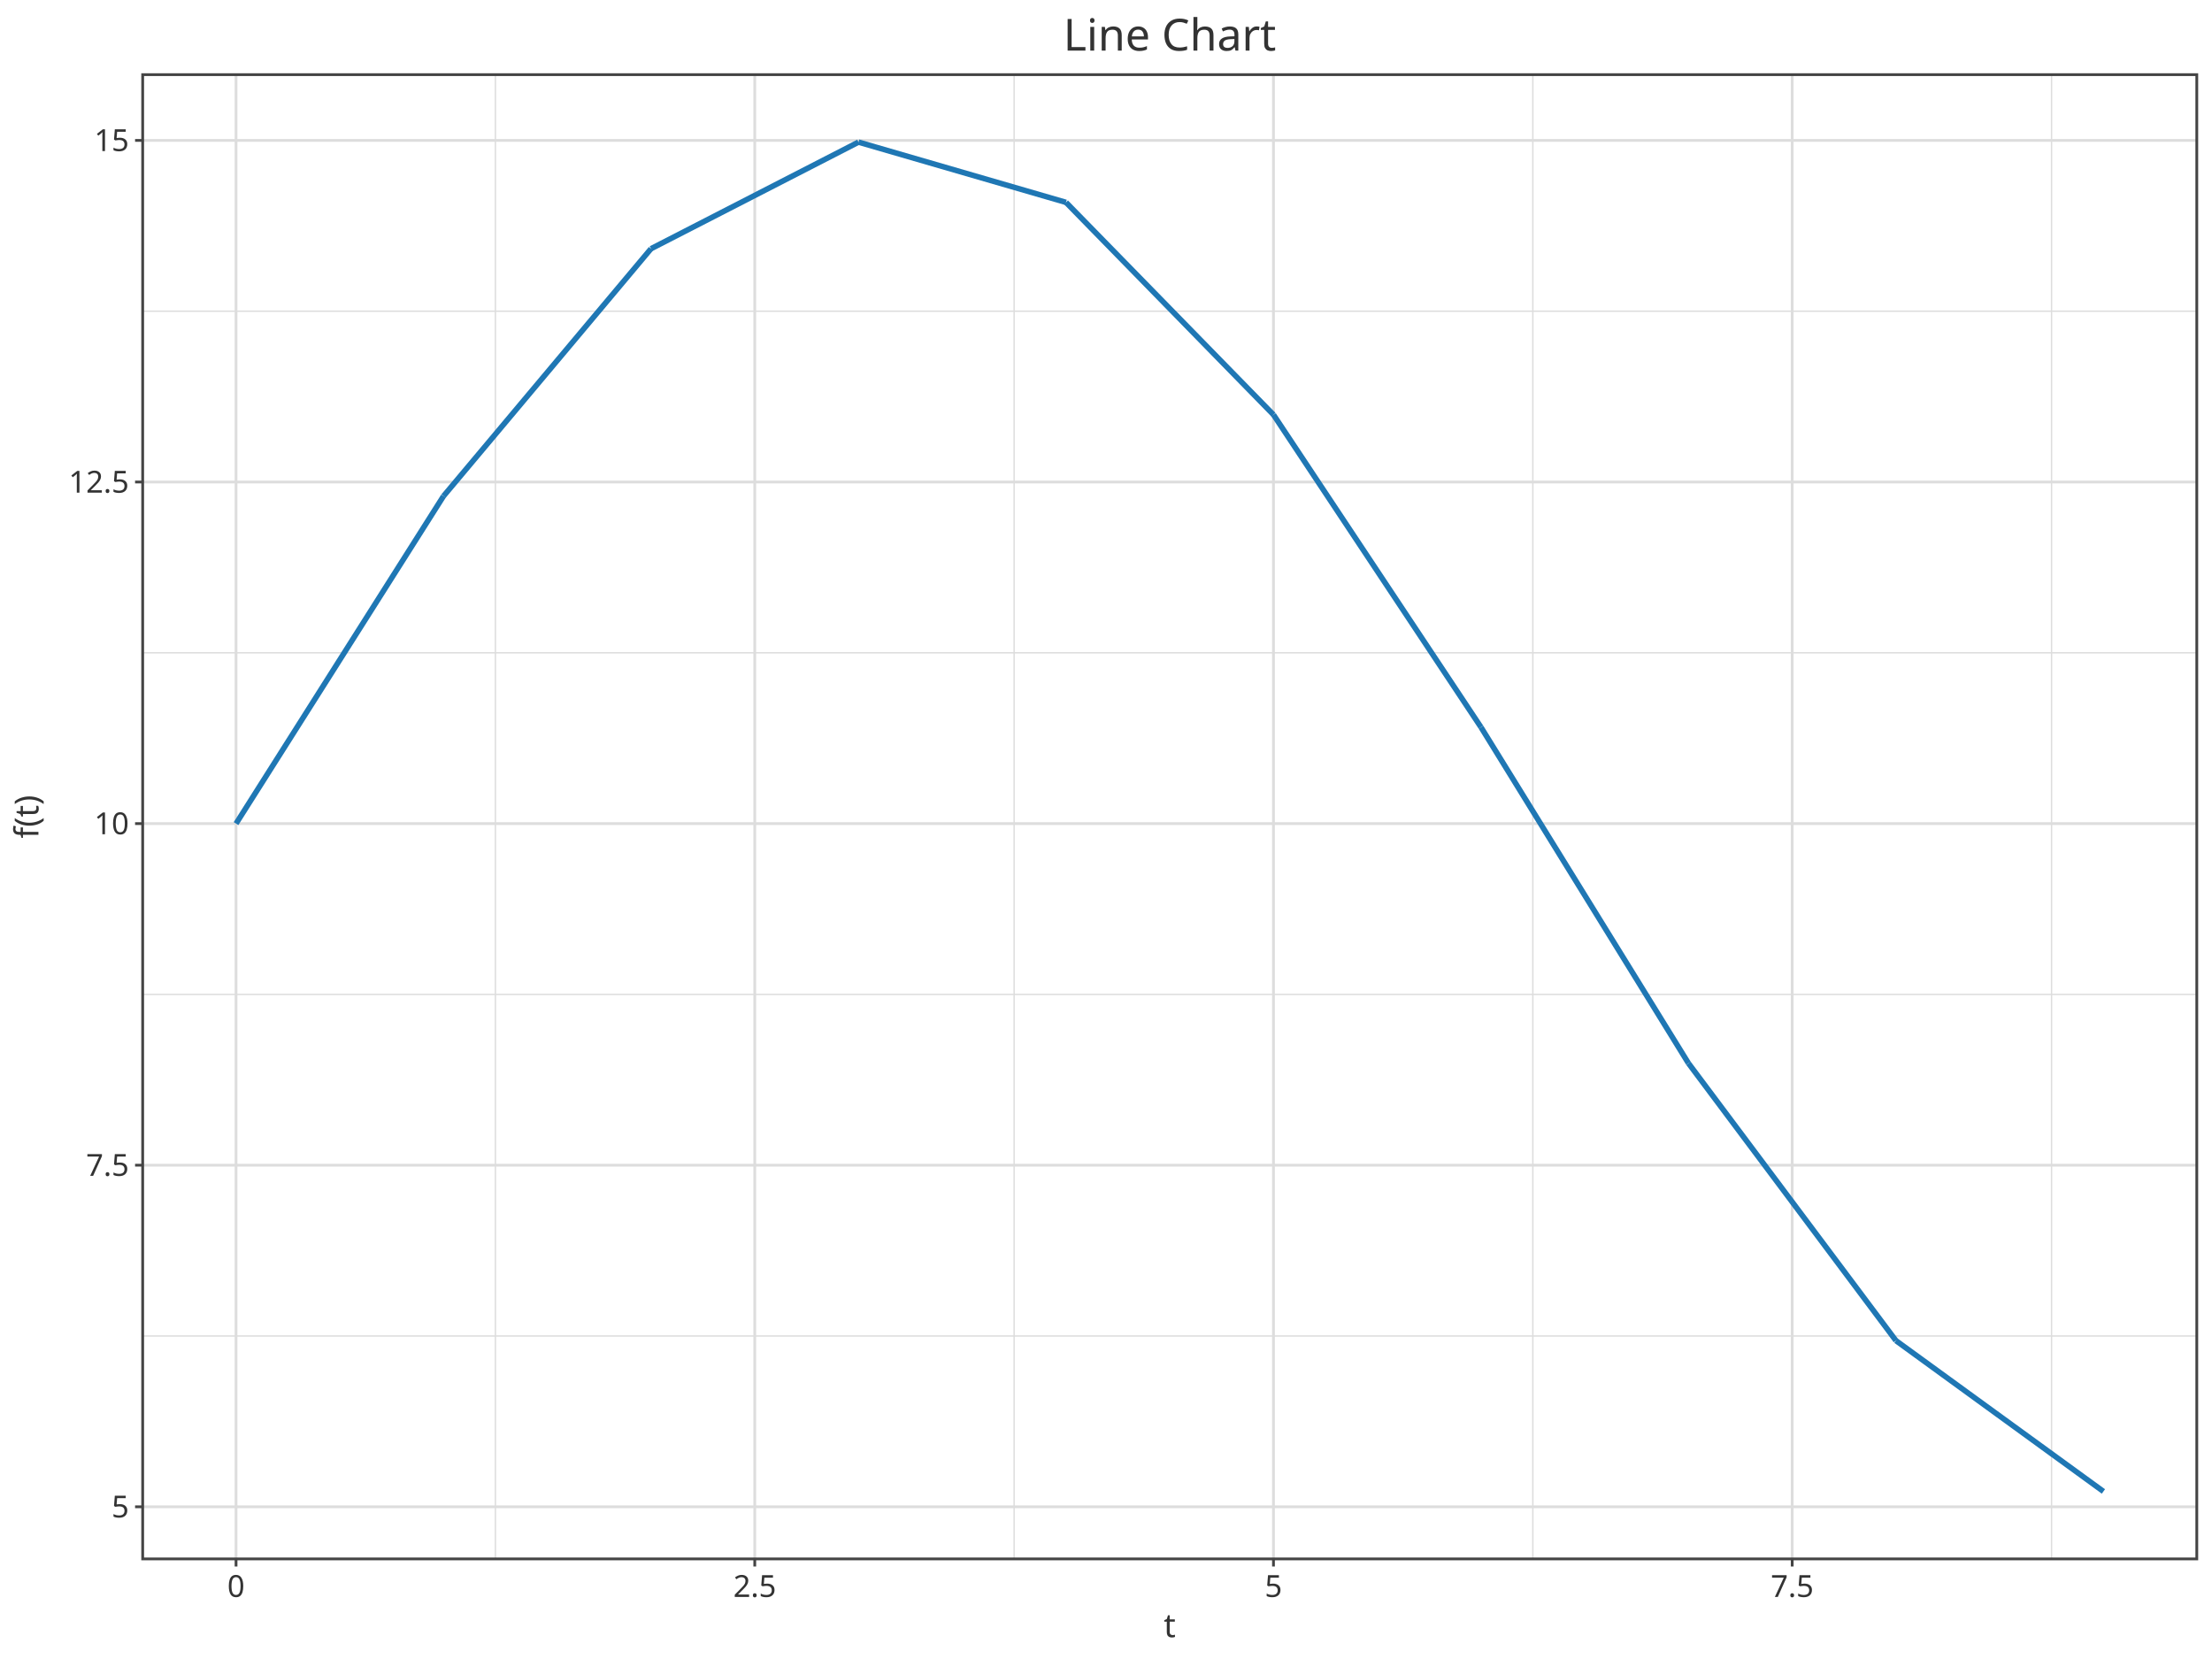
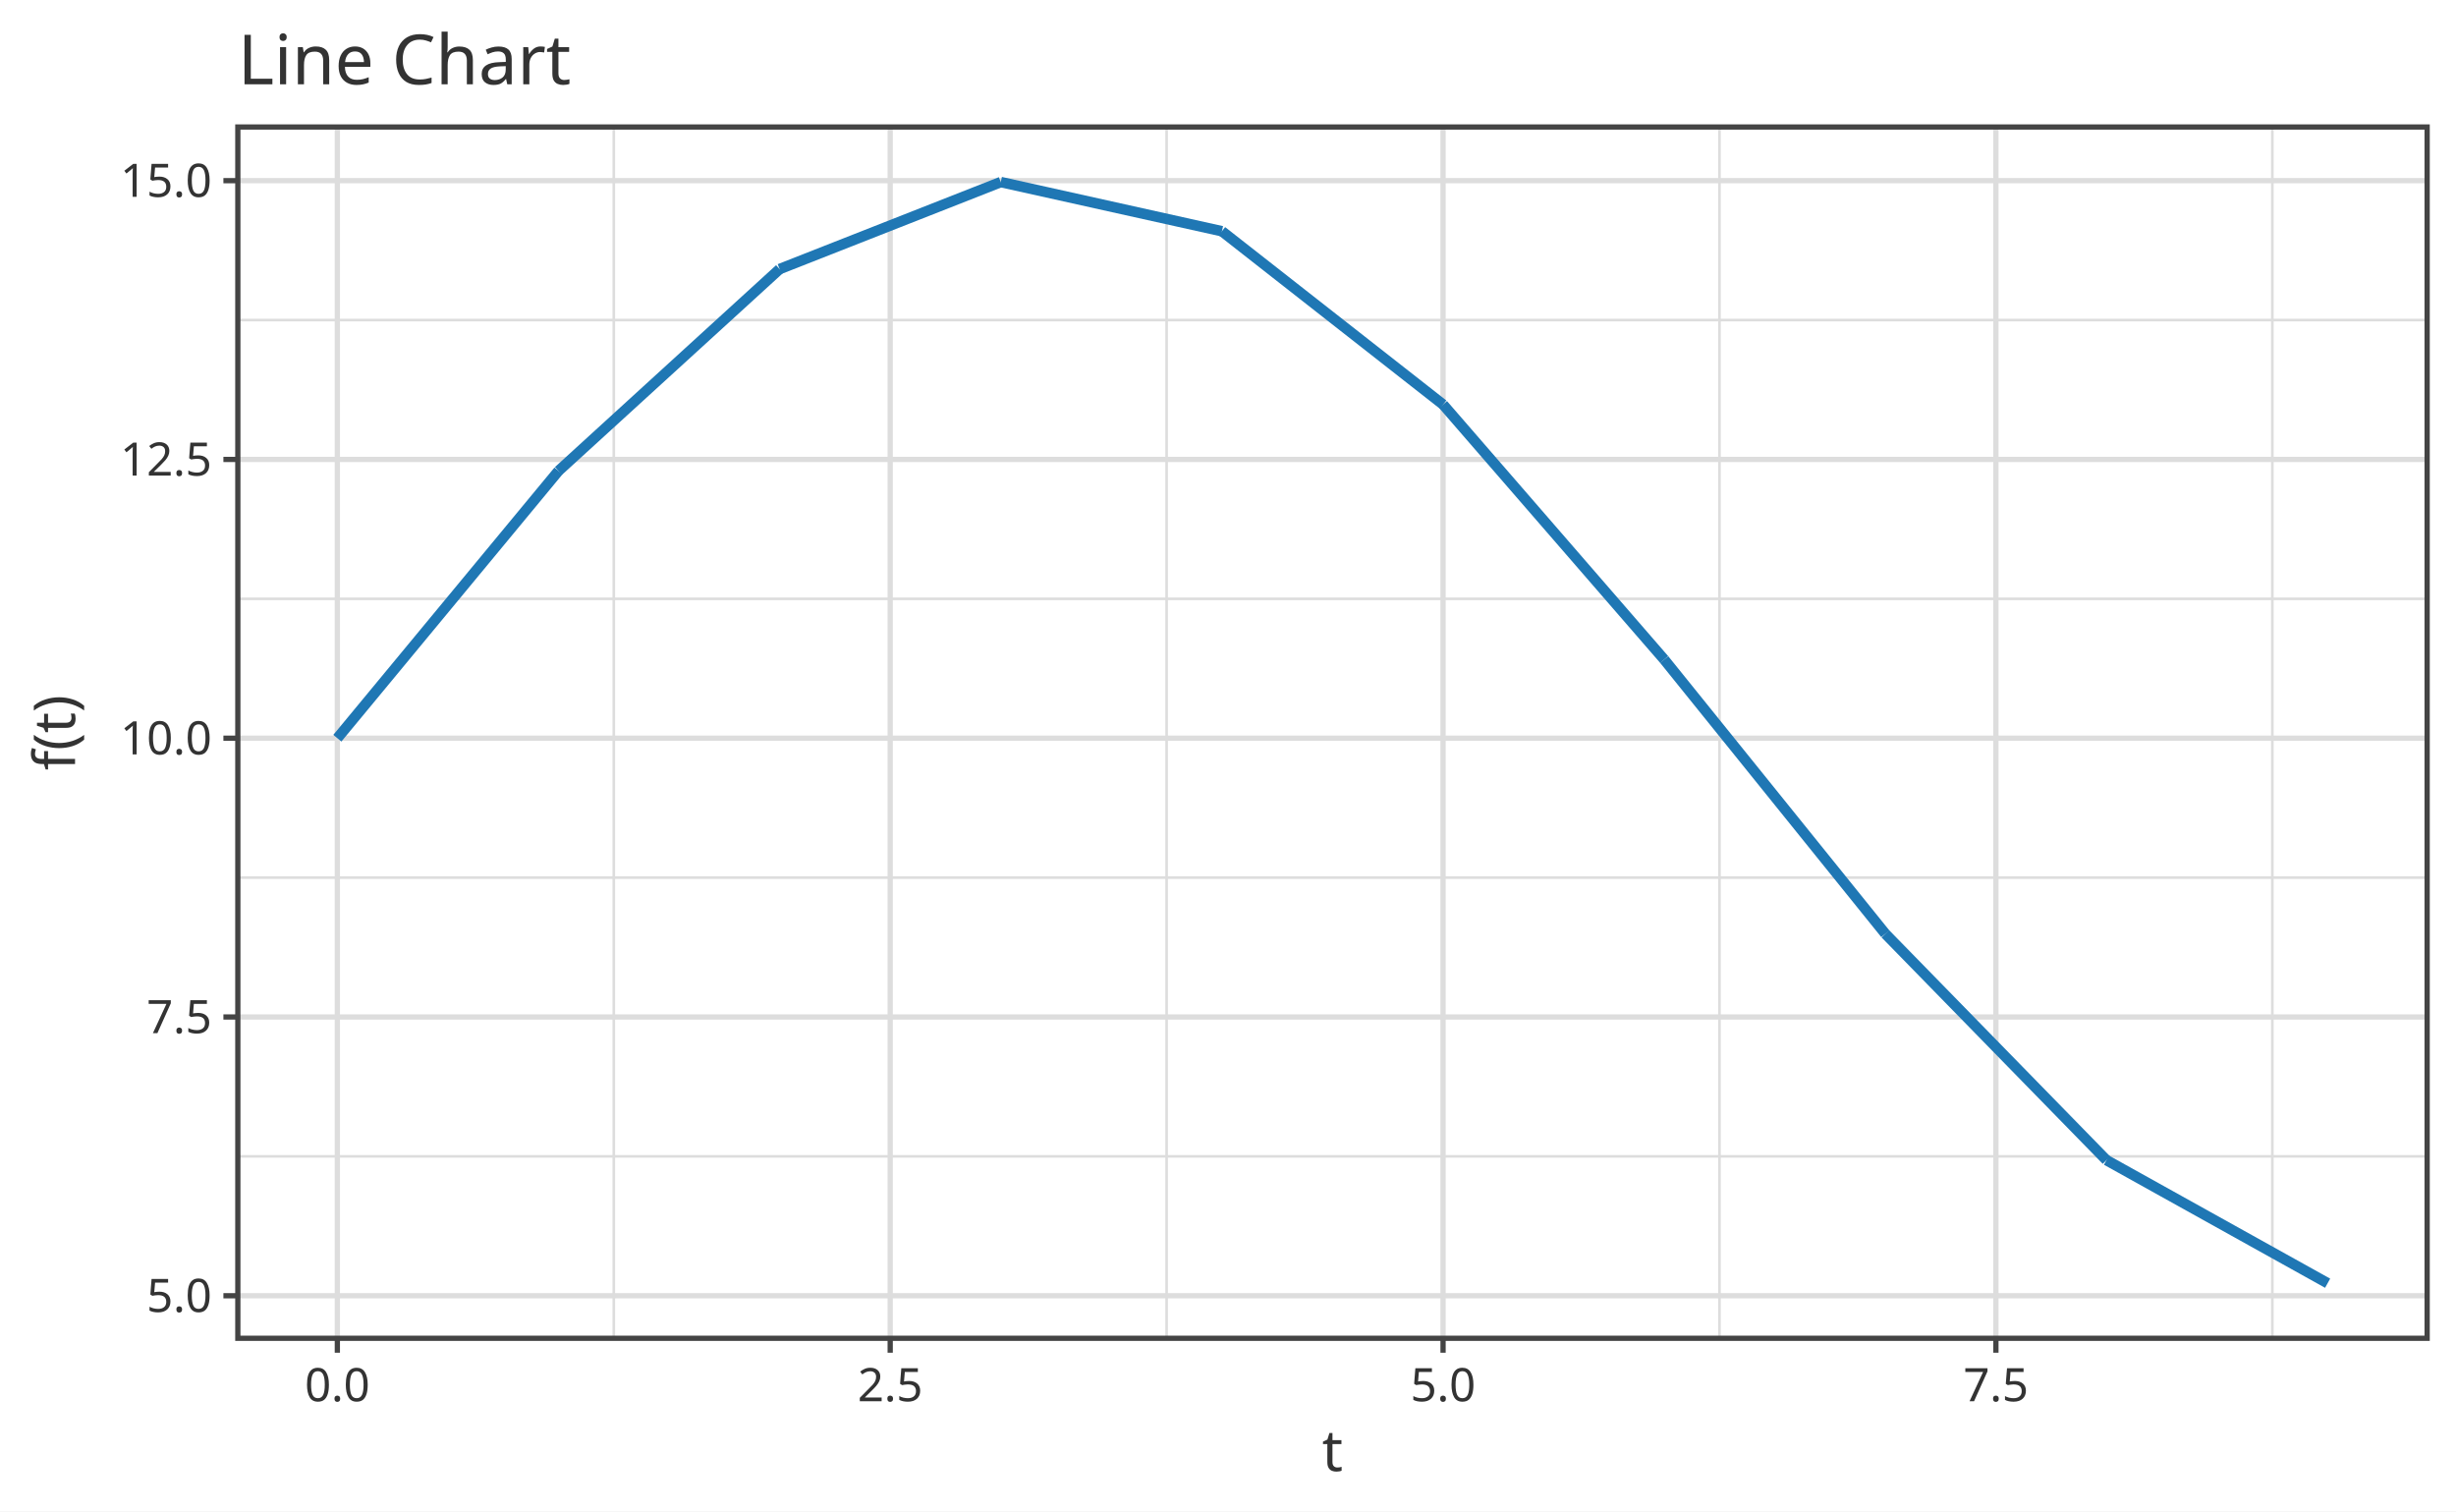
- <svg xmlns="http://www.w3.org/2000/svg" width="800" height="600" viewBox="0 0 800 600">
-   <rect x="0.0" y="0.0" width="800.0" height="600.0" fill="#ffffff" fill-opacity="1.0" stroke="none" />
-   <line x1="179.169" y1="27.0" x2="179.169" y2="563.8" stroke="#dddddd" stroke-width="0.5" />
-   <line x1="366.77" y1="27.0" x2="366.77" y2="563.8" stroke="#dddddd" stroke-width="0.5" />
-   <line x1="554.371" y1="27.0" x2="554.371" y2="563.8" stroke="#dddddd" stroke-width="0.5" />
-   <line x1="741.972" y1="27.0" x2="741.972" y2="563.8" stroke="#dddddd" stroke-width="0.5" />
-   <line x1="85.368" y1="27.0" x2="85.368" y2="563.8" stroke="#dddddd" stroke-width="1.0" />
-   <line x1="272.969" y1="27.0" x2="272.969" y2="563.8" stroke="#dddddd" stroke-width="1.0" />
-   <line x1="460.57" y1="27.0" x2="460.57" y2="563.8" stroke="#dddddd" stroke-width="1.0" />
-   <line x1="648.171" y1="27.0" x2="648.171" y2="563.8" stroke="#dddddd" stroke-width="1.0" />
-   <line x1="51.6" y1="483.181" x2="794.5" y2="483.181" stroke="#dddddd" stroke-width="0.5" />
-   <line x1="51.6" y1="359.638" x2="794.5" y2="359.638" stroke="#dddddd" stroke-width="0.5" />
-   <line x1="51.6" y1="236.095" x2="794.5" y2="236.095" stroke="#dddddd" stroke-width="0.5" />
-   <line x1="51.6" y1="112.552" x2="794.5" y2="112.552" stroke="#dddddd" stroke-width="0.5" />
-   <line x1="51.6" y1="544.952" x2="794.5" y2="544.952" stroke="#dddddd" stroke-width="1.0" />
-   <line x1="51.6" y1="421.409" x2="794.5" y2="421.409" stroke="#dddddd" stroke-width="1.0" />
-   <line x1="51.6" y1="297.867" x2="794.5" y2="297.867" stroke="#dddddd" stroke-width="1.0" />
-   <line x1="51.6" y1="174.324" x2="794.5" y2="174.324" stroke="#dddddd" stroke-width="1.0" />
-   <line x1="51.6" y1="50.781" x2="794.5" y2="50.781" stroke="#dddddd" stroke-width="1.0" />
-   <rect x="51.6" y="27.0" width="742.9" height="536.8" fill="#ffffff" fill-opacity="0.0" stroke="#444444" stroke-width="1.0" />
-   <line x1="85.368" y1="563.8" x2="85.368" y2="566.55" stroke="#444444" stroke-width="1.0" />
-   <text x="85.368" y="577.55" fill="#333333" font-size="11.0" font-family="sans-serif" text-anchor="middle">0</text>
-   <line x1="272.969" y1="563.8" x2="272.969" y2="566.55" stroke="#444444" stroke-width="1.0" />
-   <text x="272.969" y="577.55" fill="#333333" font-size="11.0" font-family="sans-serif" text-anchor="middle">2.5</text>
-   <line x1="460.57" y1="563.8" x2="460.57" y2="566.55" stroke="#444444" stroke-width="1.0" />
-   <text x="460.57" y="577.55" fill="#333333" font-size="11.0" font-family="sans-serif" text-anchor="middle">5</text>
-   <line x1="648.171" y1="563.8" x2="648.171" y2="566.55" stroke="#444444" stroke-width="1.0" />
-   <text x="648.171" y="577.55" fill="#333333" font-size="11.0" font-family="sans-serif" text-anchor="middle">7.5</text>
-   <line x1="51.6" y1="544.952" x2="48.85" y2="544.952" stroke="#444444" stroke-width="1.0" />
-   <text x="46.65" y="548.802" fill="#333333" font-size="11.0" font-family="sans-serif" text-anchor="end">5</text>
-   <line x1="51.6" y1="421.409" x2="48.85" y2="421.409" stroke="#444444" stroke-width="1.0" />
-   <text x="46.65" y="425.259" fill="#333333" font-size="11.0" font-family="sans-serif" text-anchor="end">7.5</text>
-   <line x1="51.6" y1="297.867" x2="48.85" y2="297.867" stroke="#444444" stroke-width="1.0" />
-   <text x="46.65" y="301.717" fill="#333333" font-size="11.0" font-family="sans-serif" text-anchor="end">10</text>
-   <line x1="51.6" y1="174.324" x2="48.85" y2="174.324" stroke="#444444" stroke-width="1.0" />
-   <text x="46.65" y="178.174" fill="#333333" font-size="11.0" font-family="sans-serif" text-anchor="end">12.5</text>
-   <line x1="51.6" y1="50.781" x2="48.85" y2="50.781" stroke="#444444" stroke-width="1.0" />
-   <text x="46.65" y="54.631" fill="#333333" font-size="11.0" font-family="sans-serif" text-anchor="end">15</text>
-   <text x="423.05" y="18.3" fill="#333333" font-size="16.0" font-family="sans-serif" text-anchor="middle">Line Chart</text>
-   <text x="423.05" y="592.1" fill="#333333" font-size="12.0" font-family="sans-serif" text-anchor="middle">t</text>
-   <text x="13.9" y="295.4" fill="#333333" font-size="12.0" font-family="sans-serif" text-anchor="middle" transform="rotate(-90.0 13.9 295.4)">f(t)</text>
-   <line x1="85.368" y1="297.867" x2="160.409" y2="179.407" stroke="#1f77b4" stroke-width="2.0" />
-   <line x1="160.409" y1="179.407" x2="235.449" y2="89.951" stroke="#1f77b4" stroke-width="2.0" />
-   <line x1="235.449" y1="89.951" x2="310.489" y2="51.4" stroke="#1f77b4" stroke-width="2.0" />
-   <line x1="310.489" y1="51.4" x2="385.53" y2="73.192" stroke="#1f77b4" stroke-width="2.0" />
-   <line x1="385.53" y1="73.192" x2="460.57" y2="149.993" stroke="#1f77b4" stroke-width="2.0" />
-   <line x1="460.57" y1="149.993" x2="535.611" y2="262.998" stroke="#1f77b4" stroke-width="2.0" />
-   <line x1="535.611" y1="262.998" x2="610.651" y2="384.54" stroke="#1f77b4" stroke-width="2.0" />
-   <line x1="610.651" y1="384.54" x2="685.691" y2="484.861" stroke="#1f77b4" stroke-width="2.0" />
-   <line x1="685.691" y1="484.861" x2="760.732" y2="539.4" stroke="#1f77b4" stroke-width="2.0" />
+ <svg xmlns="http://www.w3.org/2000/svg" width="624" height="384" viewBox="0 0 624 384">
+   <rect x="0.0" y="0.0" width="624.0" height="384.0" fill="#ffffff" fill-opacity="1.0" stroke="none" />
+   <line x1="155.943" y1="32.267" x2="155.943" y2="340.0" stroke="#dddddd" stroke-width="0.667" />
+   <line x1="296.407" y1="32.267" x2="296.407" y2="340.0" stroke="#dddddd" stroke-width="0.667" />
+   <line x1="436.872" y1="32.267" x2="436.872" y2="340.0" stroke="#dddddd" stroke-width="0.667" />
+   <line x1="577.337" y1="32.267" x2="577.337" y2="340.0" stroke="#dddddd" stroke-width="0.667" />
+   <line x1="85.71" y1="32.267" x2="85.71" y2="340.0" stroke="#dddddd" stroke-width="1.333" />
+   <line x1="226.175" y1="32.267" x2="226.175" y2="340.0" stroke="#dddddd" stroke-width="1.333" />
+   <line x1="366.64" y1="32.267" x2="366.64" y2="340.0" stroke="#dddddd" stroke-width="1.333" />
+   <line x1="507.104" y1="32.267" x2="507.104" y2="340.0" stroke="#dddddd" stroke-width="1.333" />
+   <line x1="60.427" y1="293.783" x2="616.667" y2="293.783" stroke="#dddddd" stroke-width="0.667" />
+   <line x1="60.427" y1="222.959" x2="616.667" y2="222.959" stroke="#dddddd" stroke-width="0.667" />
+   <line x1="60.427" y1="152.135" x2="616.667" y2="152.135" stroke="#dddddd" stroke-width="0.667" />
+   <line x1="60.427" y1="81.312" x2="616.667" y2="81.312" stroke="#dddddd" stroke-width="0.667" />
+   <line x1="60.427" y1="329.195" x2="616.667" y2="329.195" stroke="#dddddd" stroke-width="1.333" />
+   <line x1="60.427" y1="258.371" x2="616.667" y2="258.371" stroke="#dddddd" stroke-width="1.333" />
+   <line x1="60.427" y1="187.547" x2="616.667" y2="187.547" stroke="#dddddd" stroke-width="1.333" />
+   <line x1="60.427" y1="116.724" x2="616.667" y2="116.724" stroke="#dddddd" stroke-width="1.333" />
+   <line x1="60.427" y1="45.9" x2="616.667" y2="45.9" stroke="#dddddd" stroke-width="1.333" />
+   <rect x="60.427" y="32.267" width="556.24" height="307.733" fill="#ffffff" fill-opacity="0.0" stroke="#444444" stroke-width="1.333" />
+   <line x1="85.71" y1="340.0" x2="85.71" y2="343.667" stroke="#444444" stroke-width="1.333" />
+   <text x="85.71" y="355.987" fill="#333333" font-size="11.733" font-family="sans-serif" text-anchor="middle">0.0</text>
+   <line x1="226.175" y1="340.0" x2="226.175" y2="343.667" stroke="#444444" stroke-width="1.333" />
+   <text x="226.175" y="355.987" fill="#333333" font-size="11.733" font-family="sans-serif" text-anchor="middle">2.5</text>
+   <line x1="366.64" y1="340.0" x2="366.64" y2="343.667" stroke="#444444" stroke-width="1.333" />
+   <text x="366.64" y="355.987" fill="#333333" font-size="11.733" font-family="sans-serif" text-anchor="middle">5.0</text>
+   <line x1="507.104" y1="340.0" x2="507.104" y2="343.667" stroke="#444444" stroke-width="1.333" />
+   <text x="507.104" y="355.987" fill="#333333" font-size="11.733" font-family="sans-serif" text-anchor="middle">7.5</text>
+   <line x1="60.427" y1="329.195" x2="56.76" y2="329.195" stroke="#444444" stroke-width="1.333" />
+   <text x="53.827" y="333.302" fill="#333333" font-size="11.733" font-family="sans-serif" text-anchor="end">5.0</text>
+   <line x1="60.427" y1="258.371" x2="56.76" y2="258.371" stroke="#444444" stroke-width="1.333" />
+   <text x="53.827" y="262.478" fill="#333333" font-size="11.733" font-family="sans-serif" text-anchor="end">7.5</text>
+   <line x1="60.427" y1="187.547" x2="56.76" y2="187.547" stroke="#444444" stroke-width="1.333" />
+   <text x="53.827" y="191.654" fill="#333333" font-size="11.733" font-family="sans-serif" text-anchor="end">10.0</text>
+   <line x1="60.427" y1="116.724" x2="56.76" y2="116.724" stroke="#444444" stroke-width="1.333" />
+   <text x="53.827" y="120.83" fill="#333333" font-size="11.733" font-family="sans-serif" text-anchor="end">12.5</text>
+   <line x1="60.427" y1="45.9" x2="56.76" y2="45.9" stroke="#444444" stroke-width="1.333" />
+   <text x="53.827" y="50.006" fill="#333333" font-size="11.733" font-family="sans-serif" text-anchor="end">15.0</text>
+   <text x="60.427" y="21.413" fill="#333333" font-size="17.6" font-family="sans-serif" text-anchor="start">Line Chart</text>
+   <text x="338.547" y="373.733" fill="#333333" font-size="14.667" font-family="sans-serif" text-anchor="middle">t</text>
+   <text x="19.067" y="186.133" fill="#333333" font-size="14.667" font-family="sans-serif" text-anchor="middle" transform="rotate(-90.0 19.06667 186.1333)">f(t)</text>
+   <line x1="85.71" y1="187.547" x2="141.896" y2="119.638" stroke="#1f77b4" stroke-width="2.667" />
+   <line x1="141.896" y1="119.638" x2="198.082" y2="68.355" stroke="#1f77b4" stroke-width="2.667" />
+   <line x1="198.082" y1="68.355" x2="254.268" y2="46.255" stroke="#1f77b4" stroke-width="2.667" />
+   <line x1="254.268" y1="46.255" x2="310.454" y2="58.748" stroke="#1f77b4" stroke-width="2.667" />
+   <line x1="310.454" y1="58.748" x2="366.64" y2="102.775" stroke="#1f77b4" stroke-width="2.667" />
+   <line x1="366.64" y1="102.775" x2="422.825" y2="167.558" stroke="#1f77b4" stroke-width="2.667" />
+   <line x1="422.825" y1="167.558" x2="479.011" y2="237.235" stroke="#1f77b4" stroke-width="2.667" />
+   <line x1="479.011" y1="237.235" x2="535.197" y2="294.747" stroke="#1f77b4" stroke-width="2.667" />
+   <line x1="535.197" y1="294.747" x2="591.383" y2="326.012" stroke="#1f77b4" stroke-width="2.667" />
</svg>
